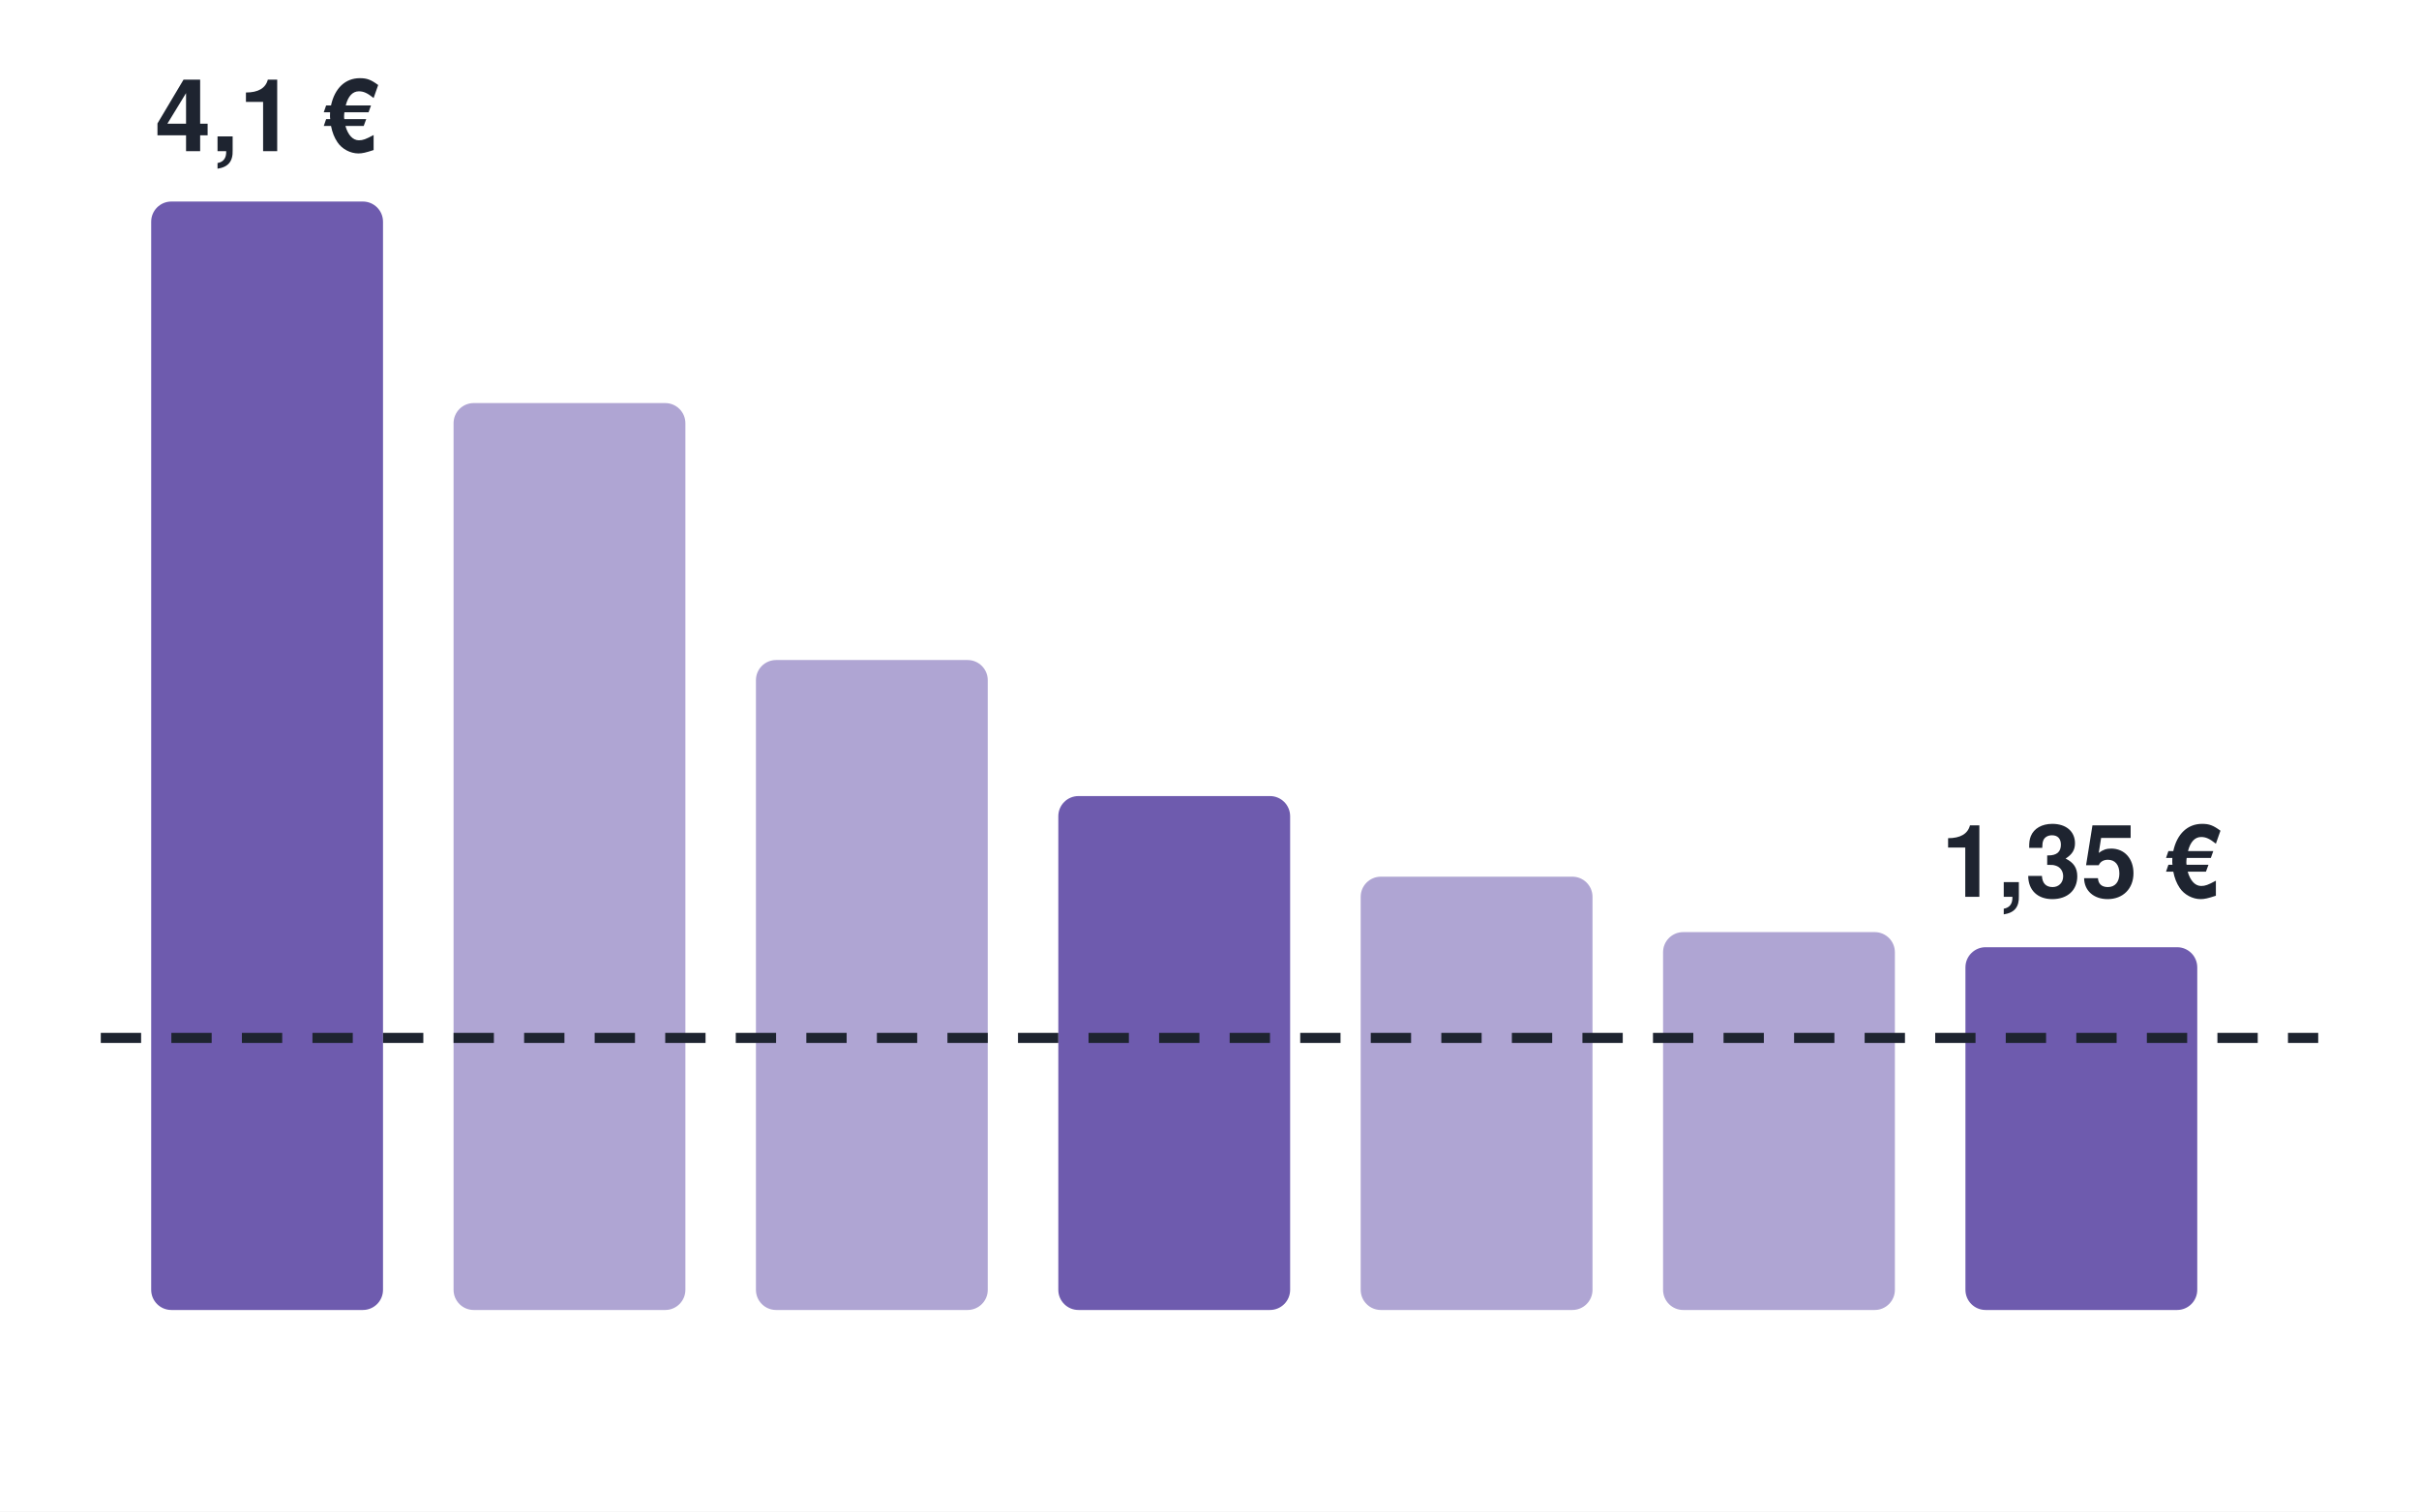
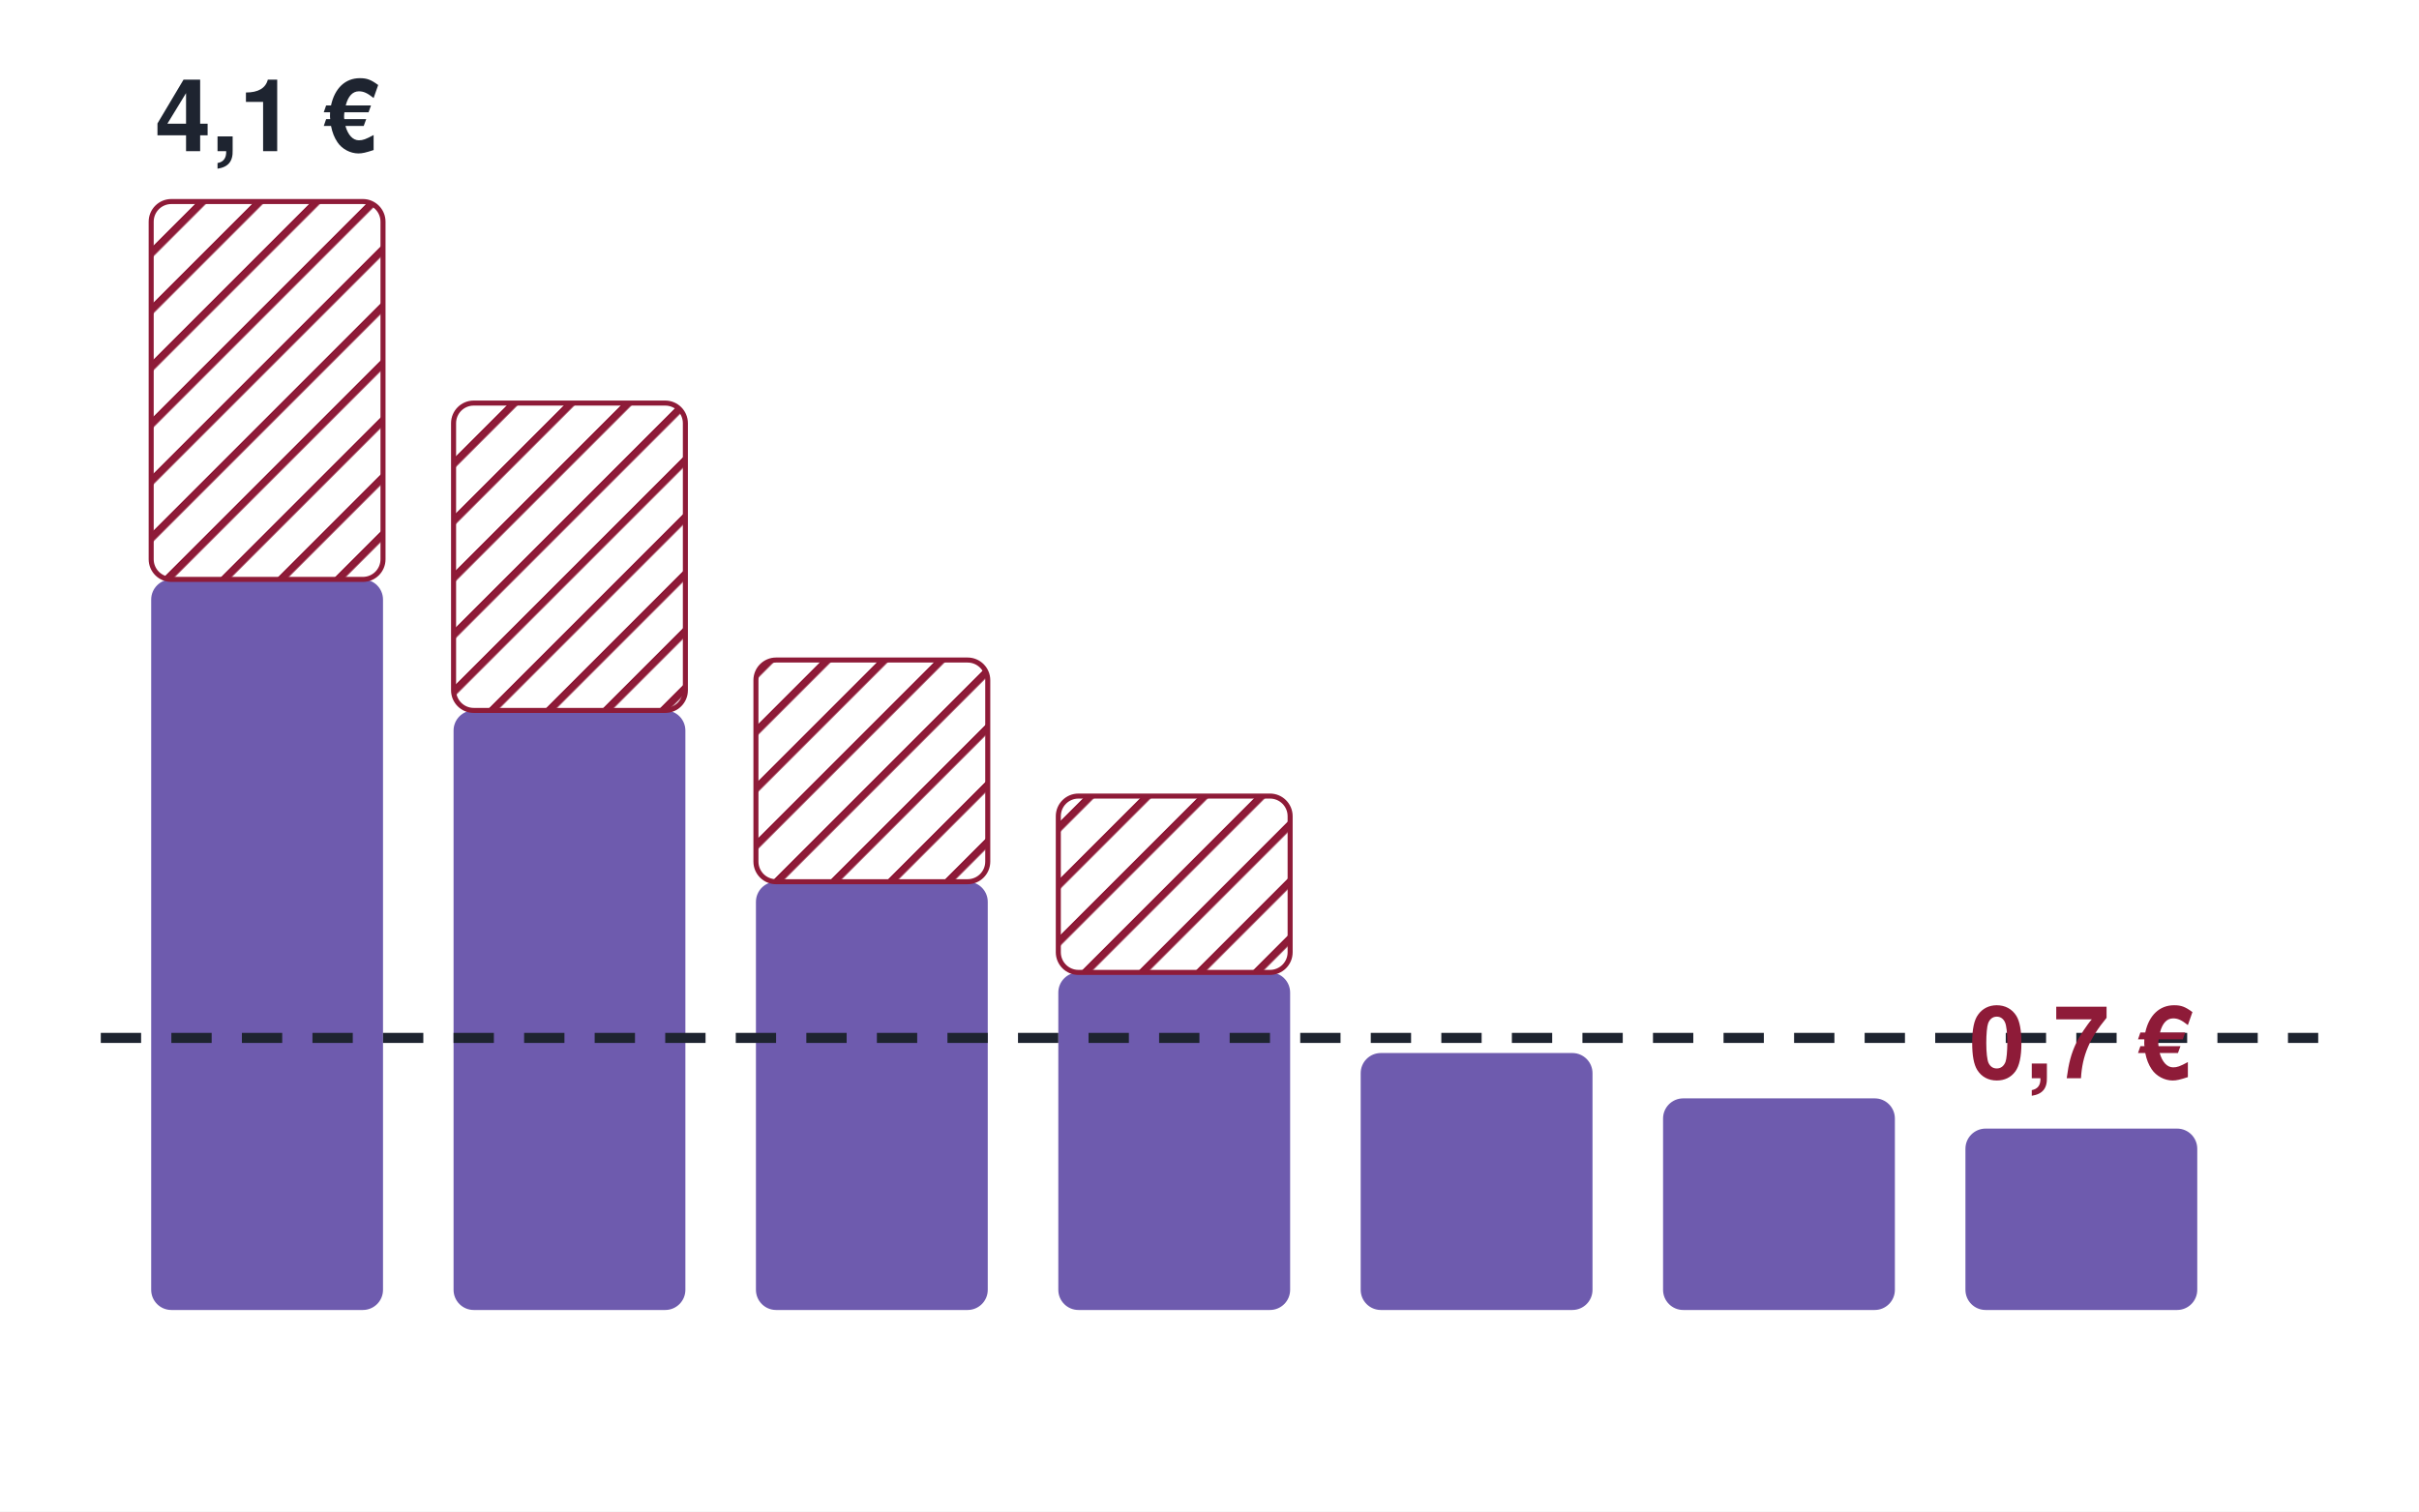
<svg xmlns="http://www.w3.org/2000/svg" viewBox="0 0 480 300" width="480" height="300" role="img" aria-label="Aperçu du labo">
  <rect width="480" height="300" fill="#FFFFFF" />
+   <defs>
+     <pattern id="h" width="8" height="8" patternUnits="userSpaceOnUse" patternTransform="rotate(45)">
+       <rect width="8" height="8" fill="#FFFFFF" />
+       <line x1="0" y1="0" x2="0" y2="8" stroke="#8E1B38" stroke-width="3" />
+     </pattern>
+   </defs>
  <g>
-     <rect x="30" y="40" width="46" height="220" rx="4" fill="#6E5BAE" />
-     <rect x="90" y="80" width="46" height="180" rx="4" fill="#6E5BAE" opacity=".55" />
-     <rect x="150" y="131" width="46" height="129" rx="4" fill="#6E5BAE" opacity=".55" />
-     <rect x="210" y="158" width="46" height="102" rx="4" fill="#6E5BAE" />
-     <rect x="270" y="174" width="46" height="86" rx="4" fill="#6E5BAE" opacity=".55" />
-     <rect x="330" y="185" width="46" height="75" rx="4" fill="#6E5BAE" opacity=".55" />
-     <rect x="390" y="188" width="46" height="72" rx="4" fill="#6E5BAE" />
+     <rect x="30" y="115" width="46" height="145" rx="4" fill="#6E5BAE" />
+     <rect x="30" y="40" width="46" height="75" rx="4" fill="url(#h)" stroke="#8E1B38" />
+     <rect x="90" y="141" width="46" height="119" rx="4" fill="#6E5BAE" />
+     <rect x="90" y="80" width="46" height="61" rx="4" fill="url(#h)" stroke="#8E1B38" />
+     <rect x="150" y="175" width="46" height="85" rx="4" fill="#6E5BAE" />
+     <rect x="150" y="131" width="46" height="44" rx="4" fill="url(#h)" stroke="#8E1B38" />
+     <rect x="210" y="193" width="46" height="67" rx="4" fill="#6E5BAE" />
+     <rect x="210" y="158" width="46" height="35" rx="4" fill="url(#h)" stroke="#8E1B38" />
+     <rect x="270" y="209" width="46" height="51" rx="4" fill="#6E5BAE" />
+     <rect x="330" y="218" width="46" height="42" rx="4" fill="#6E5BAE" />
+     <rect x="390" y="224" width="46" height="36" rx="4" fill="#6E5BAE" />
  </g>
  <line x1="20" y1="206" x2="460" y2="206" stroke="#1E2430" stroke-width="2" stroke-dasharray="8 6" />
  <text x="53" y="30" text-anchor="middle" font-family="Helvetica,Arial" font-size="20" font-weight="800" fill="#1E2430">4,1 €</text>
-   <text x="413" y="178" text-anchor="middle" font-family="Helvetica,Arial" font-size="20" font-weight="800" fill="#1E2430">1,35 €</text>
+   <text x="413" y="214" text-anchor="middle" font-family="Helvetica,Arial" font-size="20" font-weight="800" fill="#8E1B38">0,7 €</text>
</svg>
